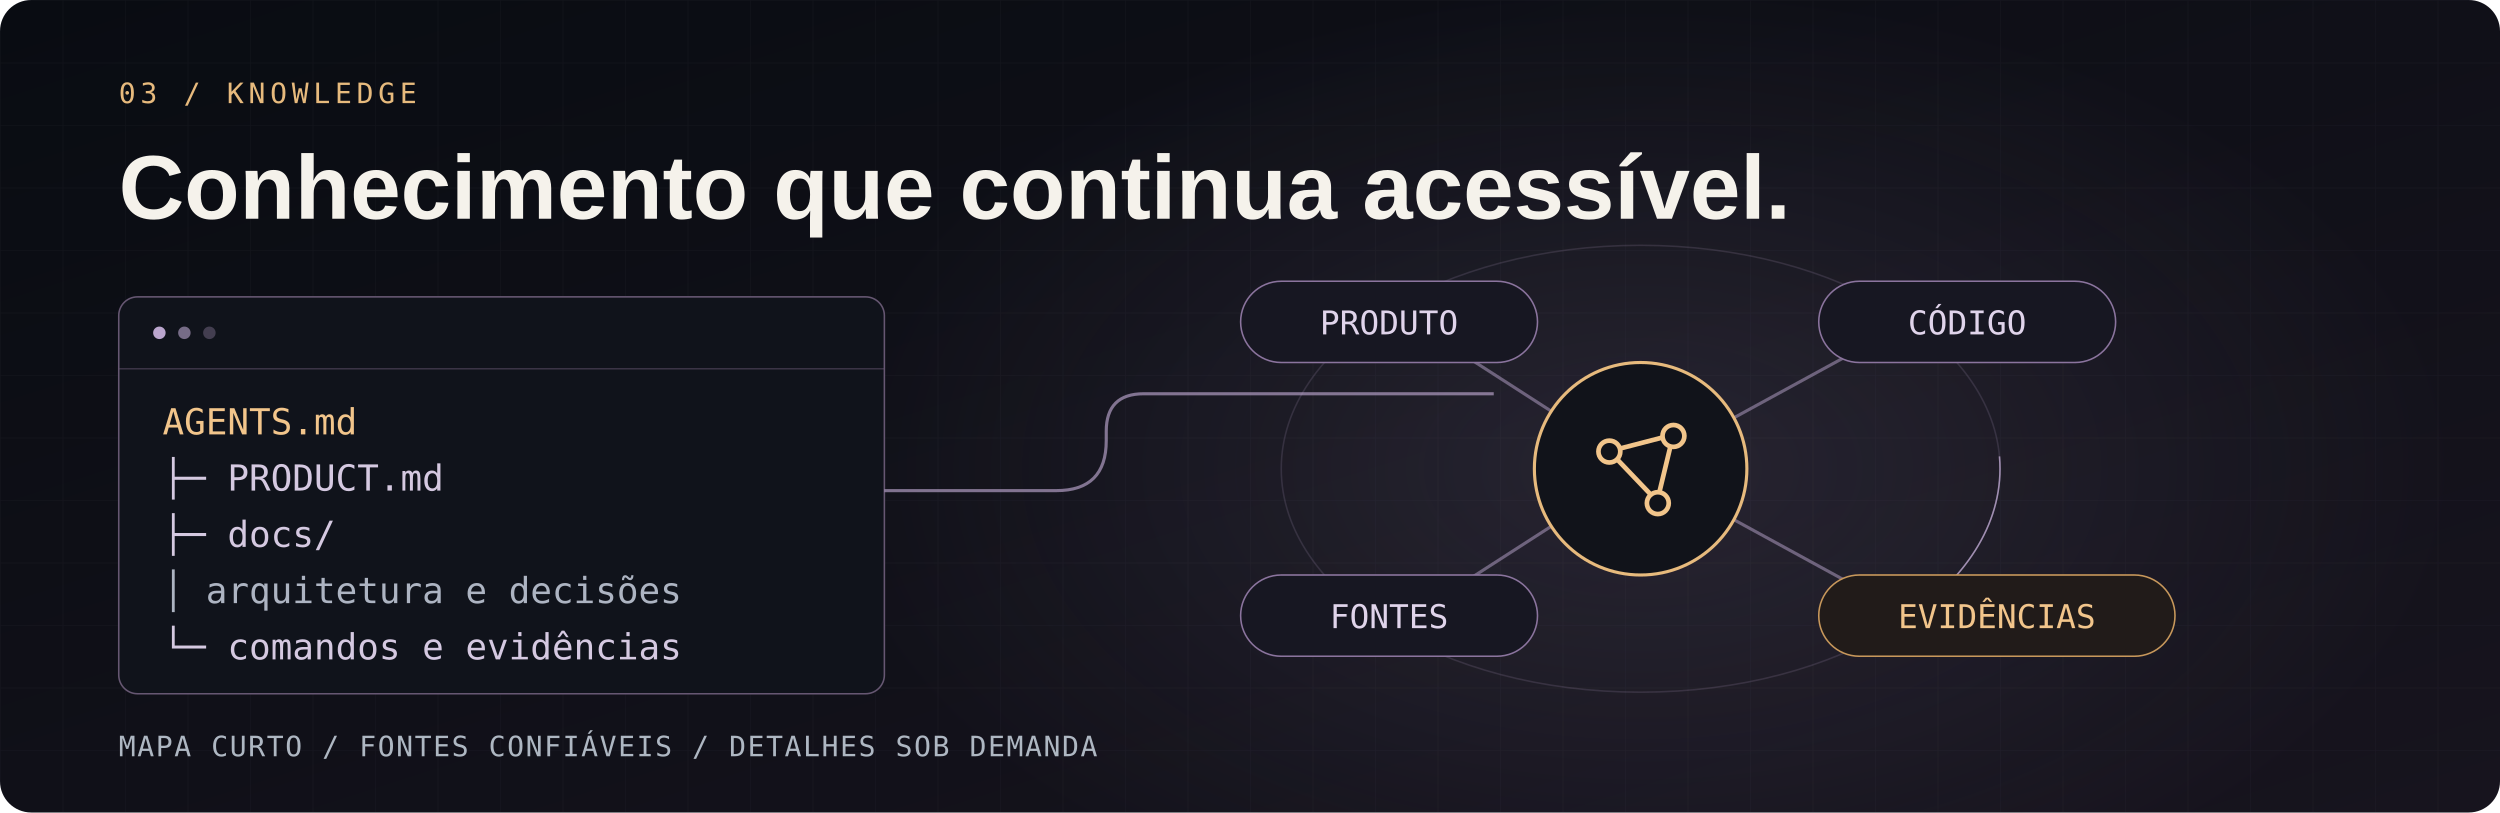
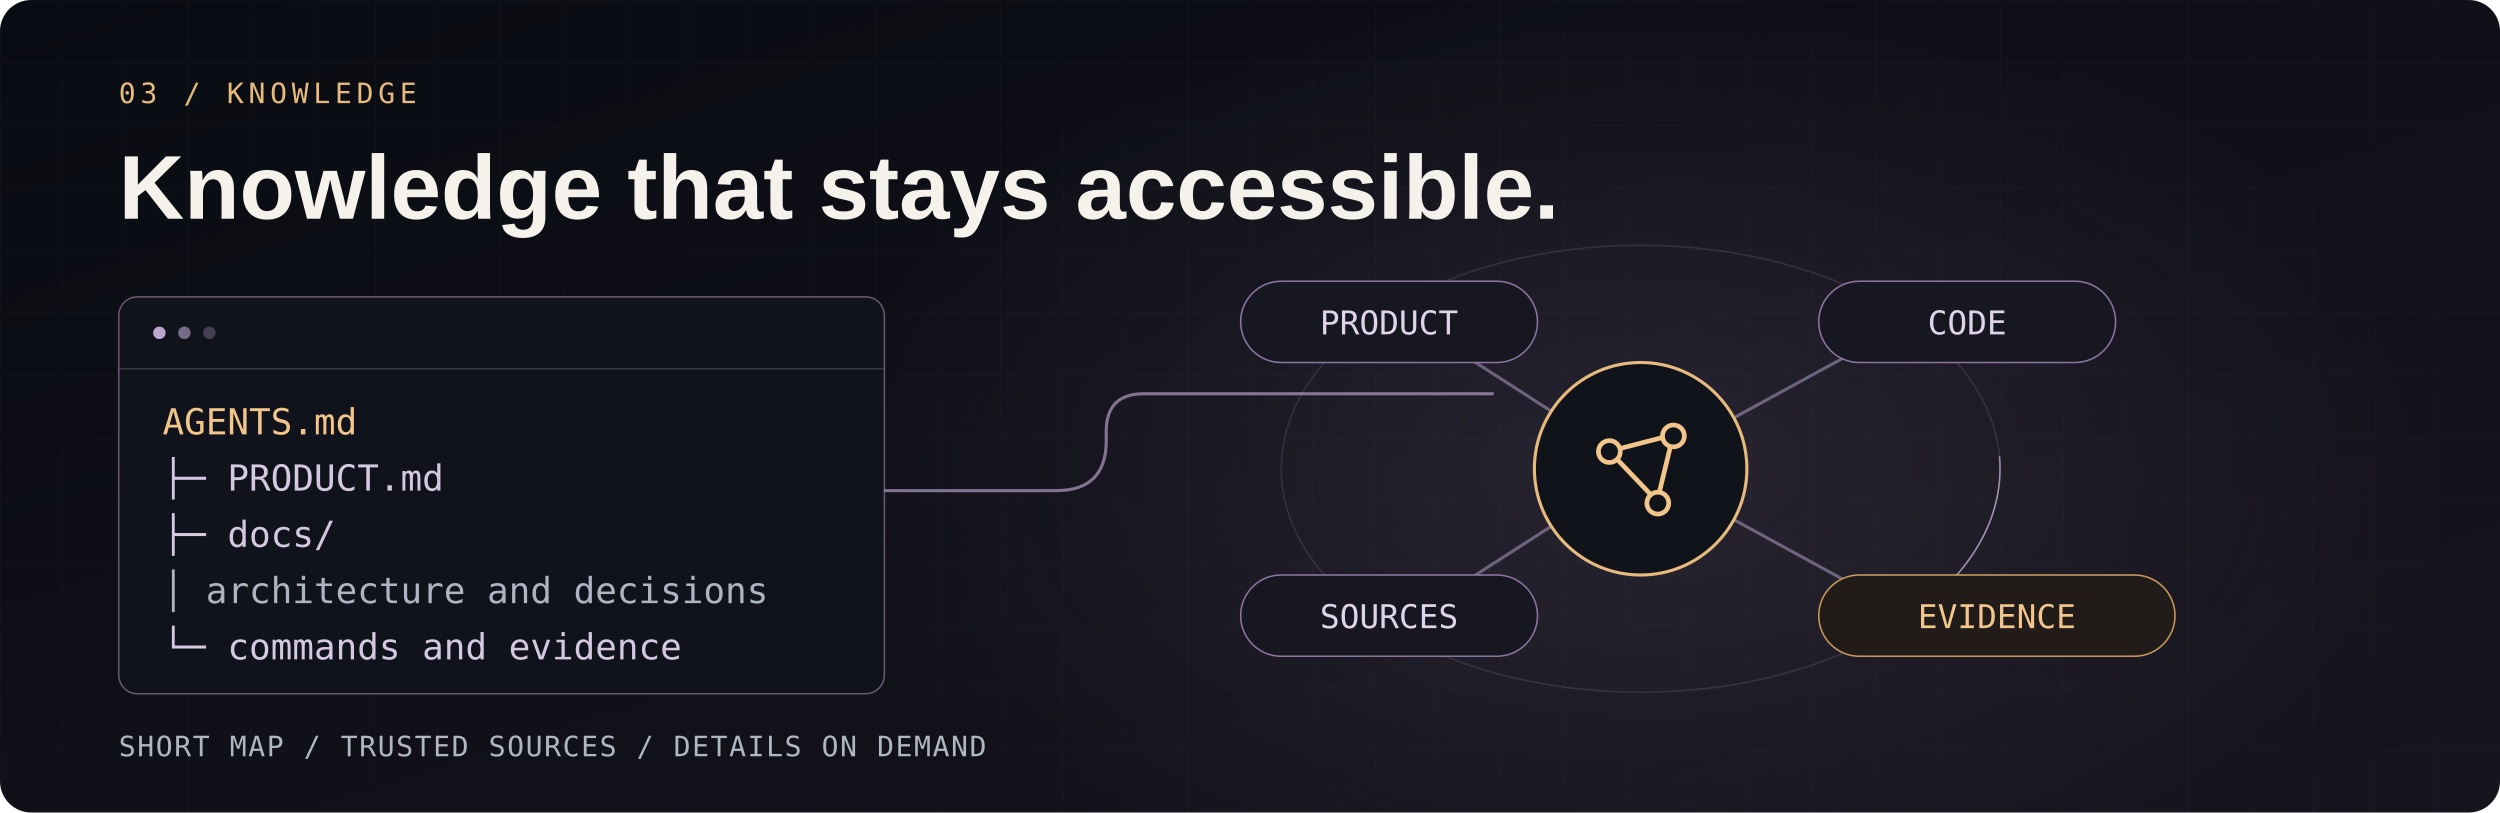
<svg xmlns="http://www.w3.org/2000/svg" width="1600" height="520" viewBox="0 0 1600 520" role="img" aria-labelledby="title description">
  <defs>
    <linearGradient id="bg" x2="1" y2="1">
      <stop stop-color="#090c12" />
      <stop offset="1" stop-color="#17141e" />
    </linearGradient>
    <radialGradient id="halo">
      <stop stop-color="#c8b5df" stop-opacity=".12" />
      <stop offset="1" stop-color="#c8b5df" stop-opacity="0" />
    </radialGradient>
    <pattern id="grid" width="40" height="40" patternUnits="userSpaceOnUse">
      <path d="M40 0H0v40" fill="none" stroke="#bba6ce" stroke-opacity=".04" />
    </pattern>
    <clipPath id="frame">
      <rect width="1600" height="520" rx="20" />
    </clipPath>
  </defs>
  <style>
    .link { animation: link 2.8s ease-out both; }
    .doc { animation: reveal .9s .3s both; }
    .node { animation: reveal .9s 1s both; }
    .evidence { animation: reveal .9s 1.8s both; }
    .ring { transform-origin: 1050px 300px; animation: ring 4.6s ease-out both; }
    @keyframes link { from { stroke-dasharray: 1000; stroke-dashoffset: 1000; } to { stroke-dasharray: 1000; stroke-dashoffset: 0; } }
    @keyframes reveal { from { opacity: .2; } to { opacity: 1; } }
    @keyframes ring { from { transform: rotate(-24deg); } to { transform: rotate(0); } }
    @media (prefers-reduced-motion: reduce) { .link,.doc,.node,.evidence,.ring { animation: none; } }
  </style>
  <g clip-path="url(#frame)">
    <rect width="1600" height="520" fill="url(#bg)" />
    <rect width="1600" height="520" fill="url(#grid)" />
    <ellipse cx="1050" cy="300" rx="520" ry="310" fill="url(#halo)" />
    <text x="76" y="66" fill="#e7ba7d" font-family="monospace" font-size="18" letter-spacing="3">03 / KNOWLEDGE</text>
-     <text x="76" y="140" fill="#f5f2eb" font-family="Arial, Helvetica, sans-serif" font-size="58" font-weight="800">Conhecimento que continua acessível.</text>
+     <text x="76" y="140" fill="#f5f2eb" font-family="Arial, Helvetica, sans-serif" font-size="58" font-weight="800">Knowledge that stays accessible.</text>
    <g class="doc">
      <rect x="76" y="190" width="490" height="254" rx="12" fill="#10131b" stroke="#665772" />
      <path d="M76 236h490" stroke="#665772" stroke-opacity=".5" />
      <g fill="#bba6ce">
        <circle cx="102" cy="213" r="4" />
        <circle cx="118" cy="213" r="4" opacity=".6" />
        <circle cx="134" cy="213" r="4" opacity=".3" />
      </g>
      <g font-family="monospace" font-size="23">
        <text x="104" y="278" fill="#f2c58b">AGENTS.md</text>
        <text x="104" y="314" fill="#d5c9e1">├─ PRODUCT.md</text>
        <text x="104" y="350" fill="#d5c9e1">├─ docs/</text>
-         <text x="104" y="386" fill="#adb4c2">│  arquitetura e decisões</text>
-         <text x="104" y="422" fill="#d5c9e1">└─ comandos e evidências</text>
+         <text x="104" y="386" fill="#adb4c2">│  architecture and decisions</text>
+         <text x="104" y="422" fill="#d5c9e1">└─ commands and evidence</text>
      </g>
    </g>
    <path class="link" d="M566 314h110q32 0 32-32v-6q0-24 24-24h224" fill="none" stroke="#bba6ce" stroke-width="2" stroke-opacity=".65" />
    <g class="ring" fill="none" stroke="#bba6ce">
      <ellipse cx="1050" cy="300" rx="230" ry="143" stroke-opacity=".16" />
      <ellipse cx="1050" cy="300" rx="230" ry="143" stroke-dasharray="80 1100" stroke-opacity=".8" />
    </g>
    <g fill="none" stroke="#bba6ce" stroke-width="2" stroke-opacity=".5">
      <path class="link" d="M1050 300l-146-94m146 94 172-94m-172 94-146 94m146-94 172 94" />
    </g>
    <g class="node" font-family="monospace" font-size="21" text-anchor="middle">
      <rect x="794" y="180" width="190" height="52" rx="26" fill="#171722" stroke="#8b749e" />
-       <text x="889" y="214" fill="#e0d4eb">PRODUTO</text>
+       <text x="889" y="214" fill="#e0d4eb">PRODUCT</text>
      <rect x="1164" y="180" width="190" height="52" rx="26" fill="#171722" stroke="#8b749e" />
-       <text x="1259" y="214" fill="#e0d4eb">CÓDIGO</text>
+       <text x="1259" y="214" fill="#e0d4eb">CODE</text>
      <rect x="794" y="368" width="190" height="52" rx="26" fill="#171722" stroke="#8b749e" />
-       <text x="889" y="402" fill="#e0d4eb">FONTES</text>
+       <text x="889" y="402" fill="#e0d4eb">SOURCES</text>
    </g>
    <g class="evidence" font-family="monospace" font-size="21" text-anchor="middle">
      <rect x="1164" y="368" width="228" height="52" rx="26" fill="#211b19" stroke="#c8985b" />
-       <text x="1278" y="402" fill="#f2c58b">EVIDÊNCIAS</text>
+       <text x="1278" y="402" fill="#f2c58b">EVIDENCE</text>
    </g>
    <circle cx="1050" cy="300" r="68" fill="#11131a" stroke="#e7ba7d" stroke-width="2" />
    <g fill="none" stroke="#f2c58b" stroke-width="3">
      <circle cx="1030" cy="289" r="7" />
      <circle cx="1071" cy="279" r="7" />
      <circle cx="1061" cy="322" r="7" />
      <path d="m1037 287 27-7m5 6-7 29m-27-21 21 22" />
    </g>
-     <text x="76" y="484" fill="#aeb7c2" font-family="monospace" font-size="18" letter-spacing="1">MAPA CURTO / FONTES CONFIÁVEIS / DETALHES SOB DEMANDA</text>
+     <text x="76" y="484" fill="#aeb7c2" font-family="monospace" font-size="18" letter-spacing="1">SHORT MAP / TRUSTED SOURCES / DETAILS ON DEMAND</text>
  </g>
</svg>
